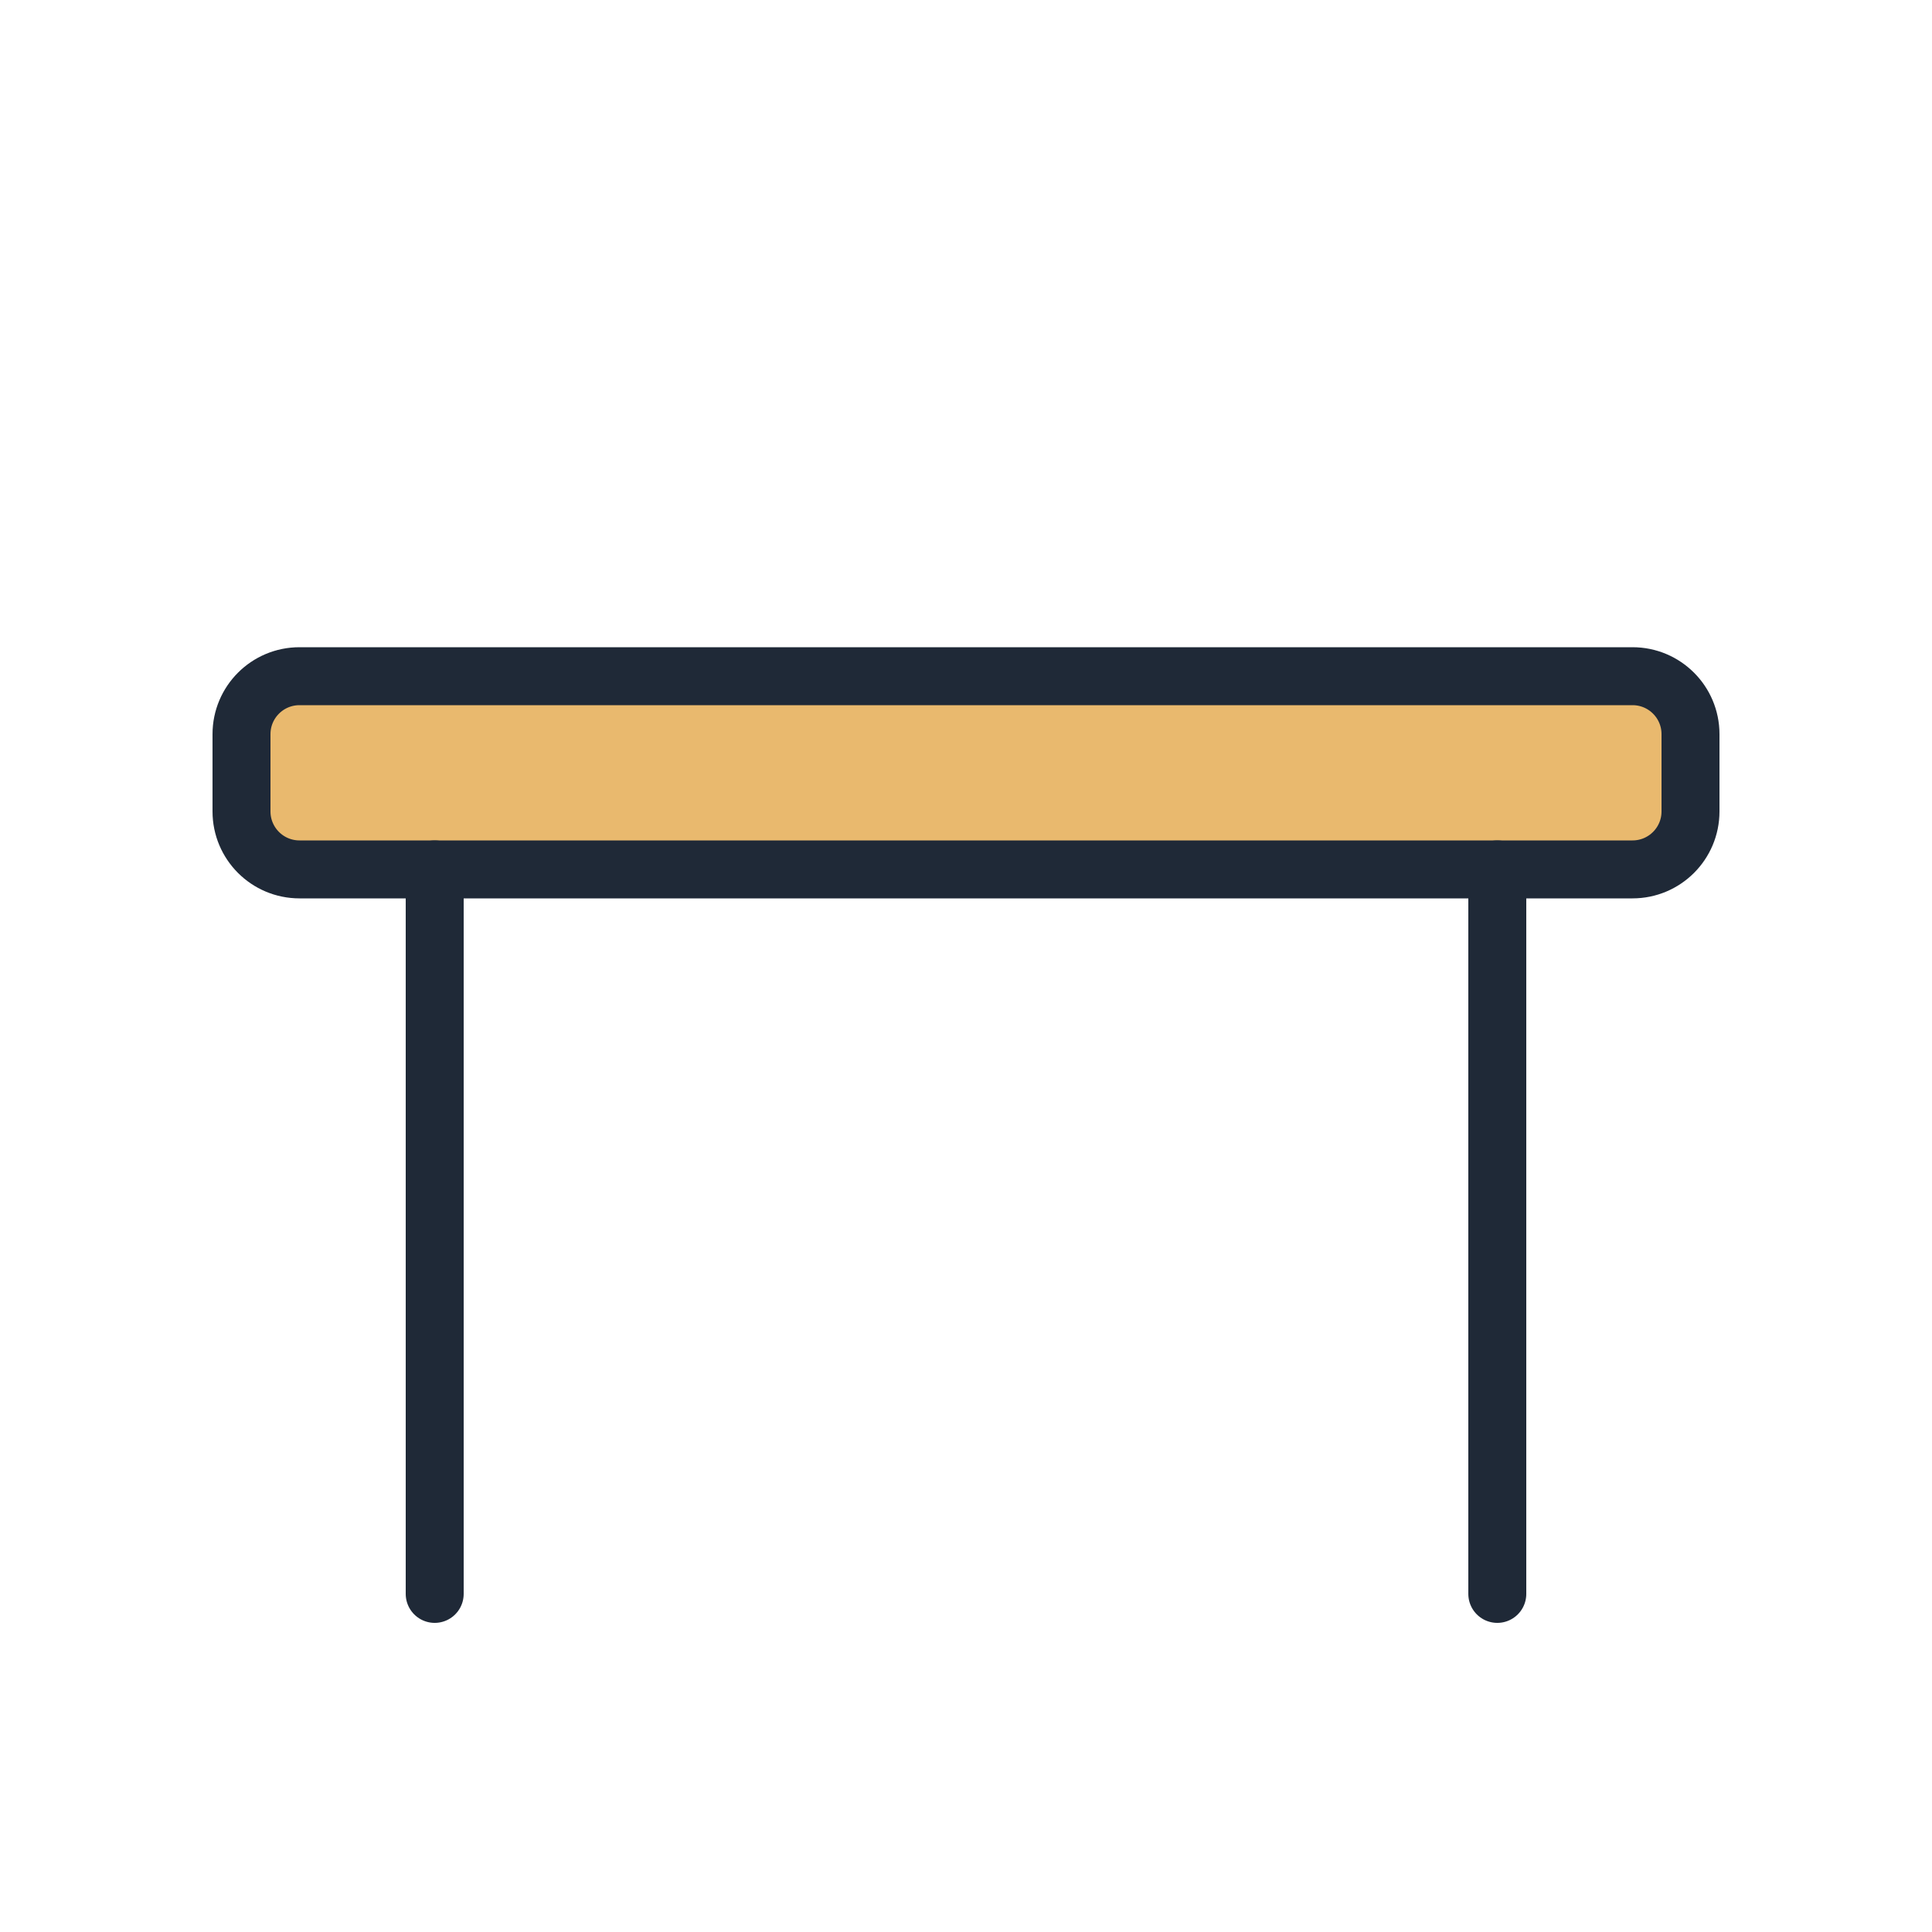
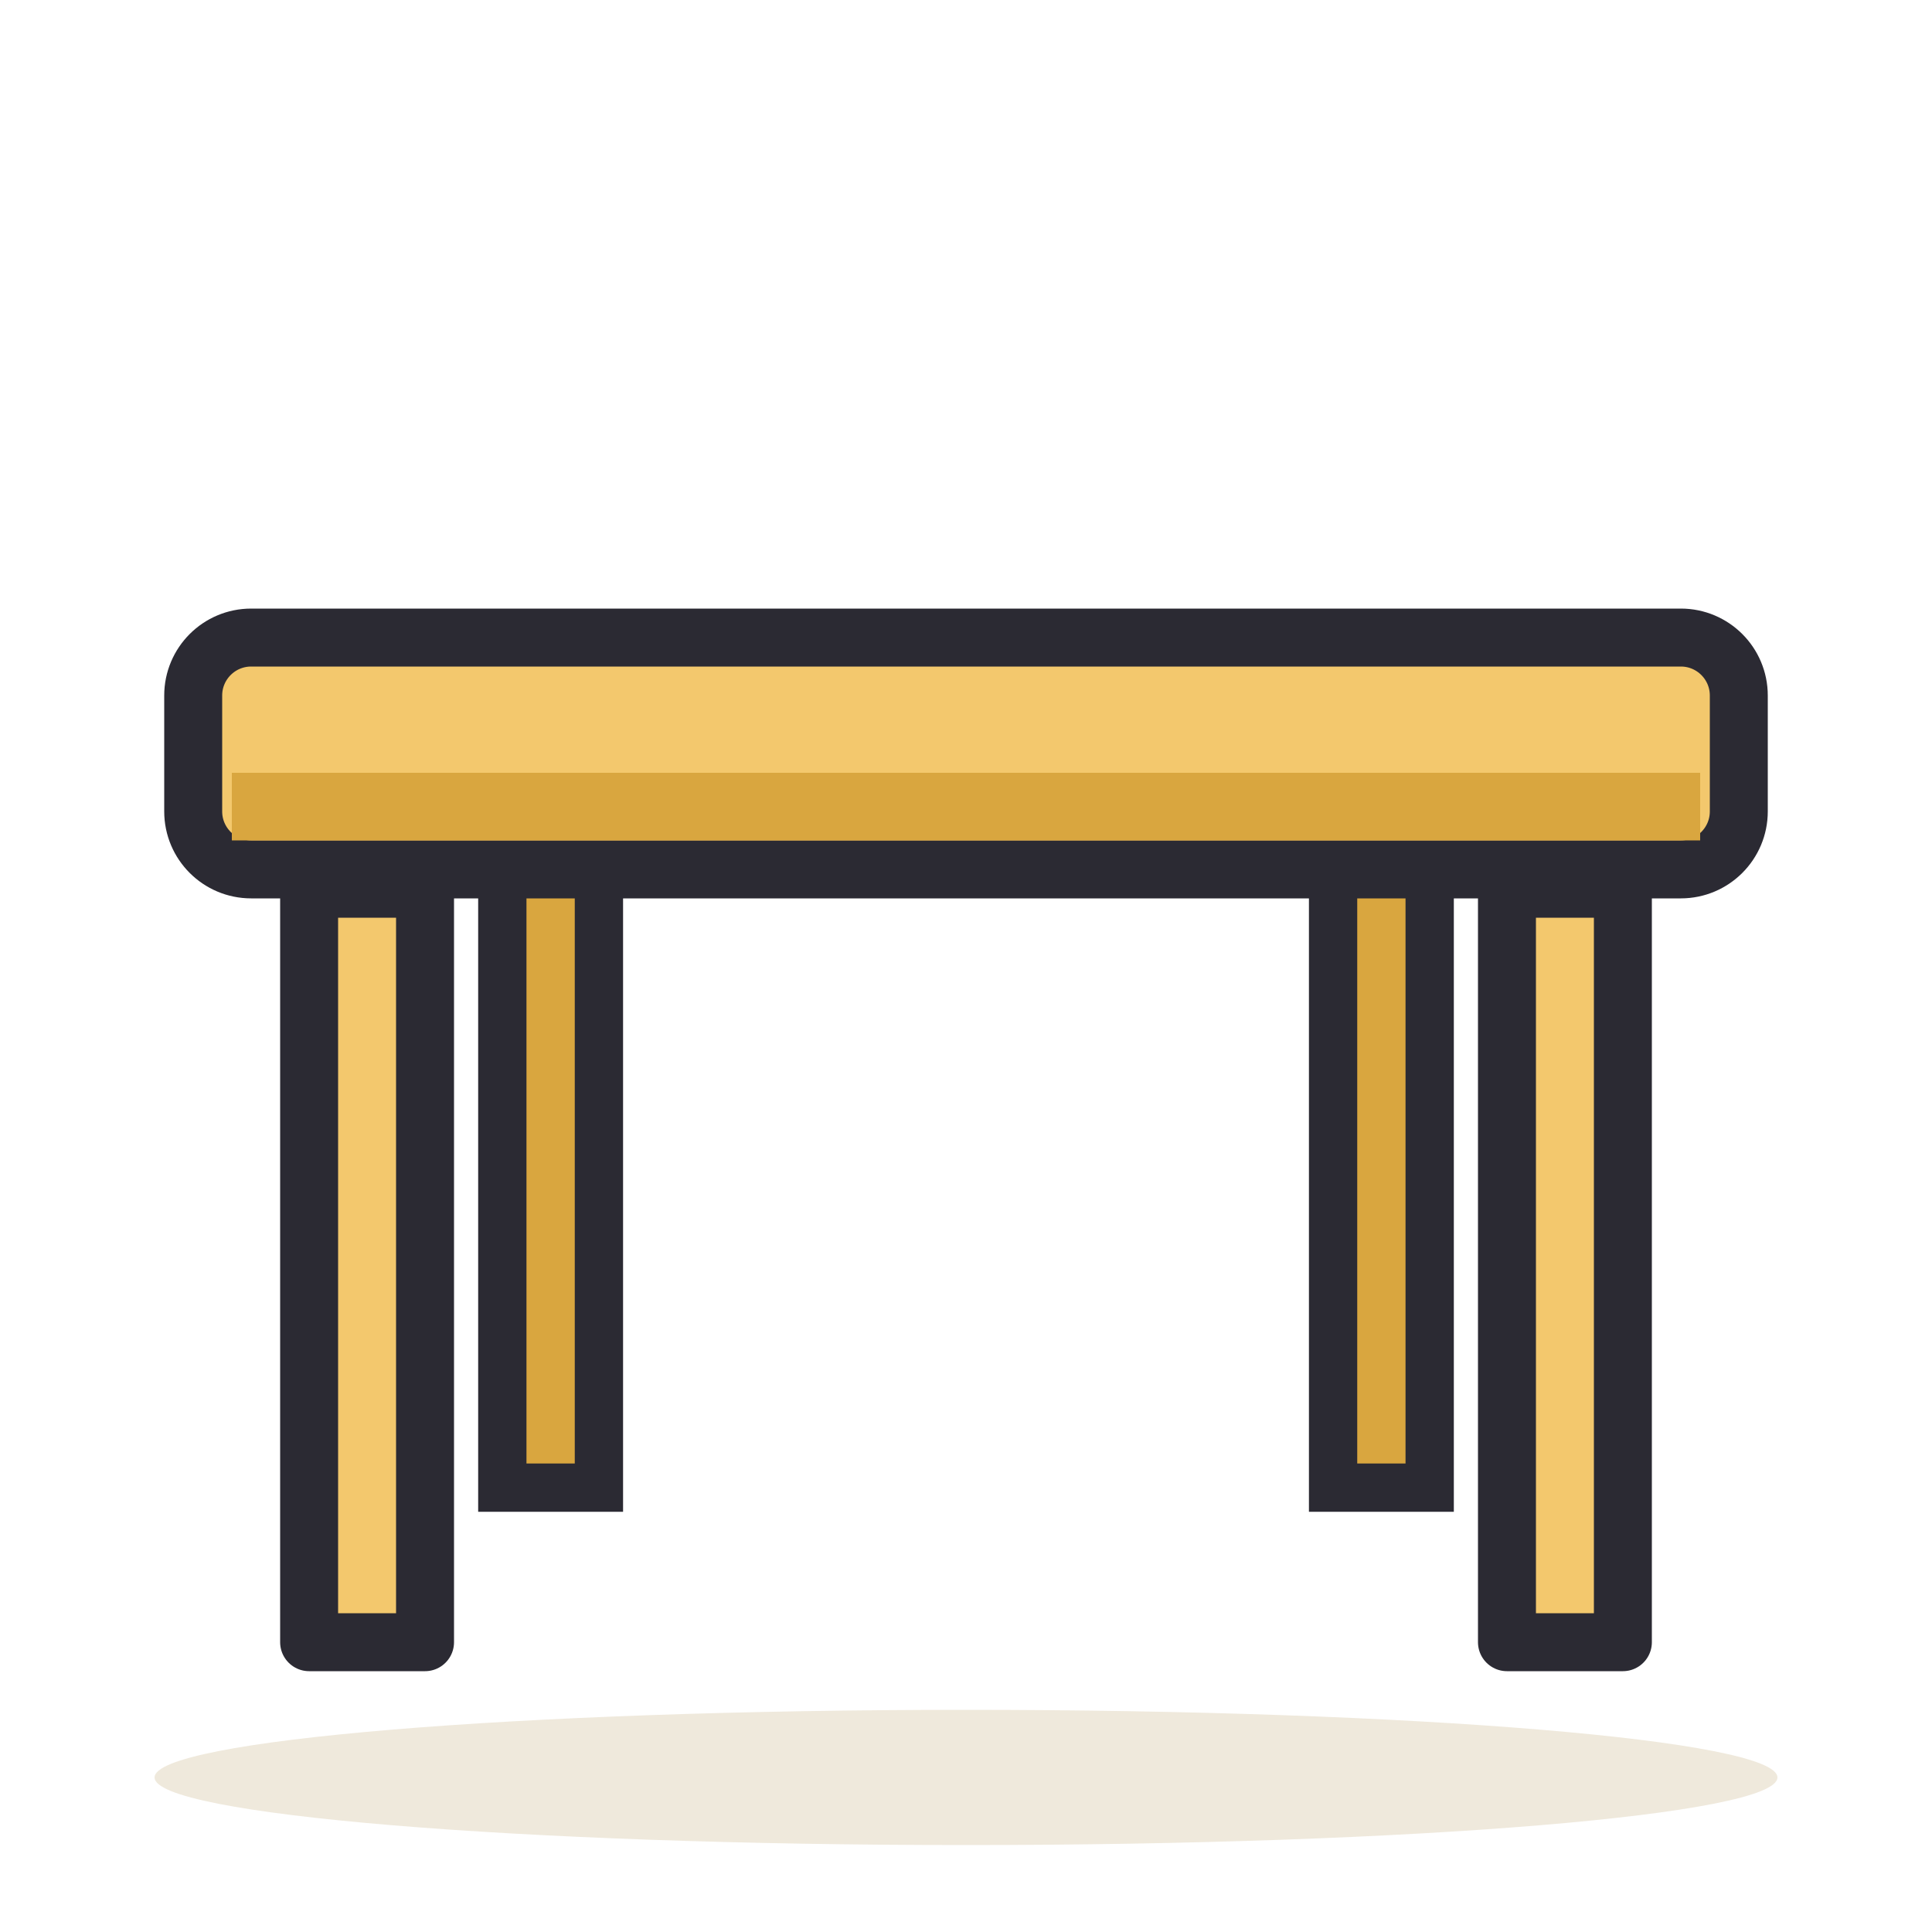
<svg xmlns="http://www.w3.org/2000/svg" viewBox="0 0 200 200" width="200" height="200" role="img" fill="none">
-   <g stroke="#1f2937" stroke-width="6" stroke-linecap="round">
-     <rect x="25" y="70" width="150" height="20" rx="6" fill="#e9b96e" />
-     <line x1="45" y1="90" x2="45" y2="165" />
-     <line x1="155" y1="90" x2="155" y2="165" />
-   </g>
+   <ellipse cx="100" cy="184" rx="84" ry="7" fill="#efe9dc" />
+   <rect x="52" y="90" width="10" height="64" fill="#d9a63f" stroke="#2b2a33" stroke-width="5" />
+   <rect x="138" y="90" width="10" height="64" fill="#d9a63f" stroke="#2b2a33" stroke-width="5" />
+   <rect x="32" y="92" width="12" height="78" fill="#f3c86d" stroke="#2b2a33" stroke-width="6" stroke-linejoin="round" stroke-linecap="round" />
+   <rect x="156" y="92" width="12" height="78" fill="#f3c86d" stroke="#2b2a33" stroke-width="6" stroke-linejoin="round" stroke-linecap="round" />
+   <rect x="20" y="66" width="160" height="24" rx="6" fill="#f3c86d" stroke="#2b2a33" stroke-width="6" stroke-linejoin="round" stroke-linecap="round" />
+   <rect x="24" y="80" width="152" height="7" fill="#d9a63f" />
</svg>
